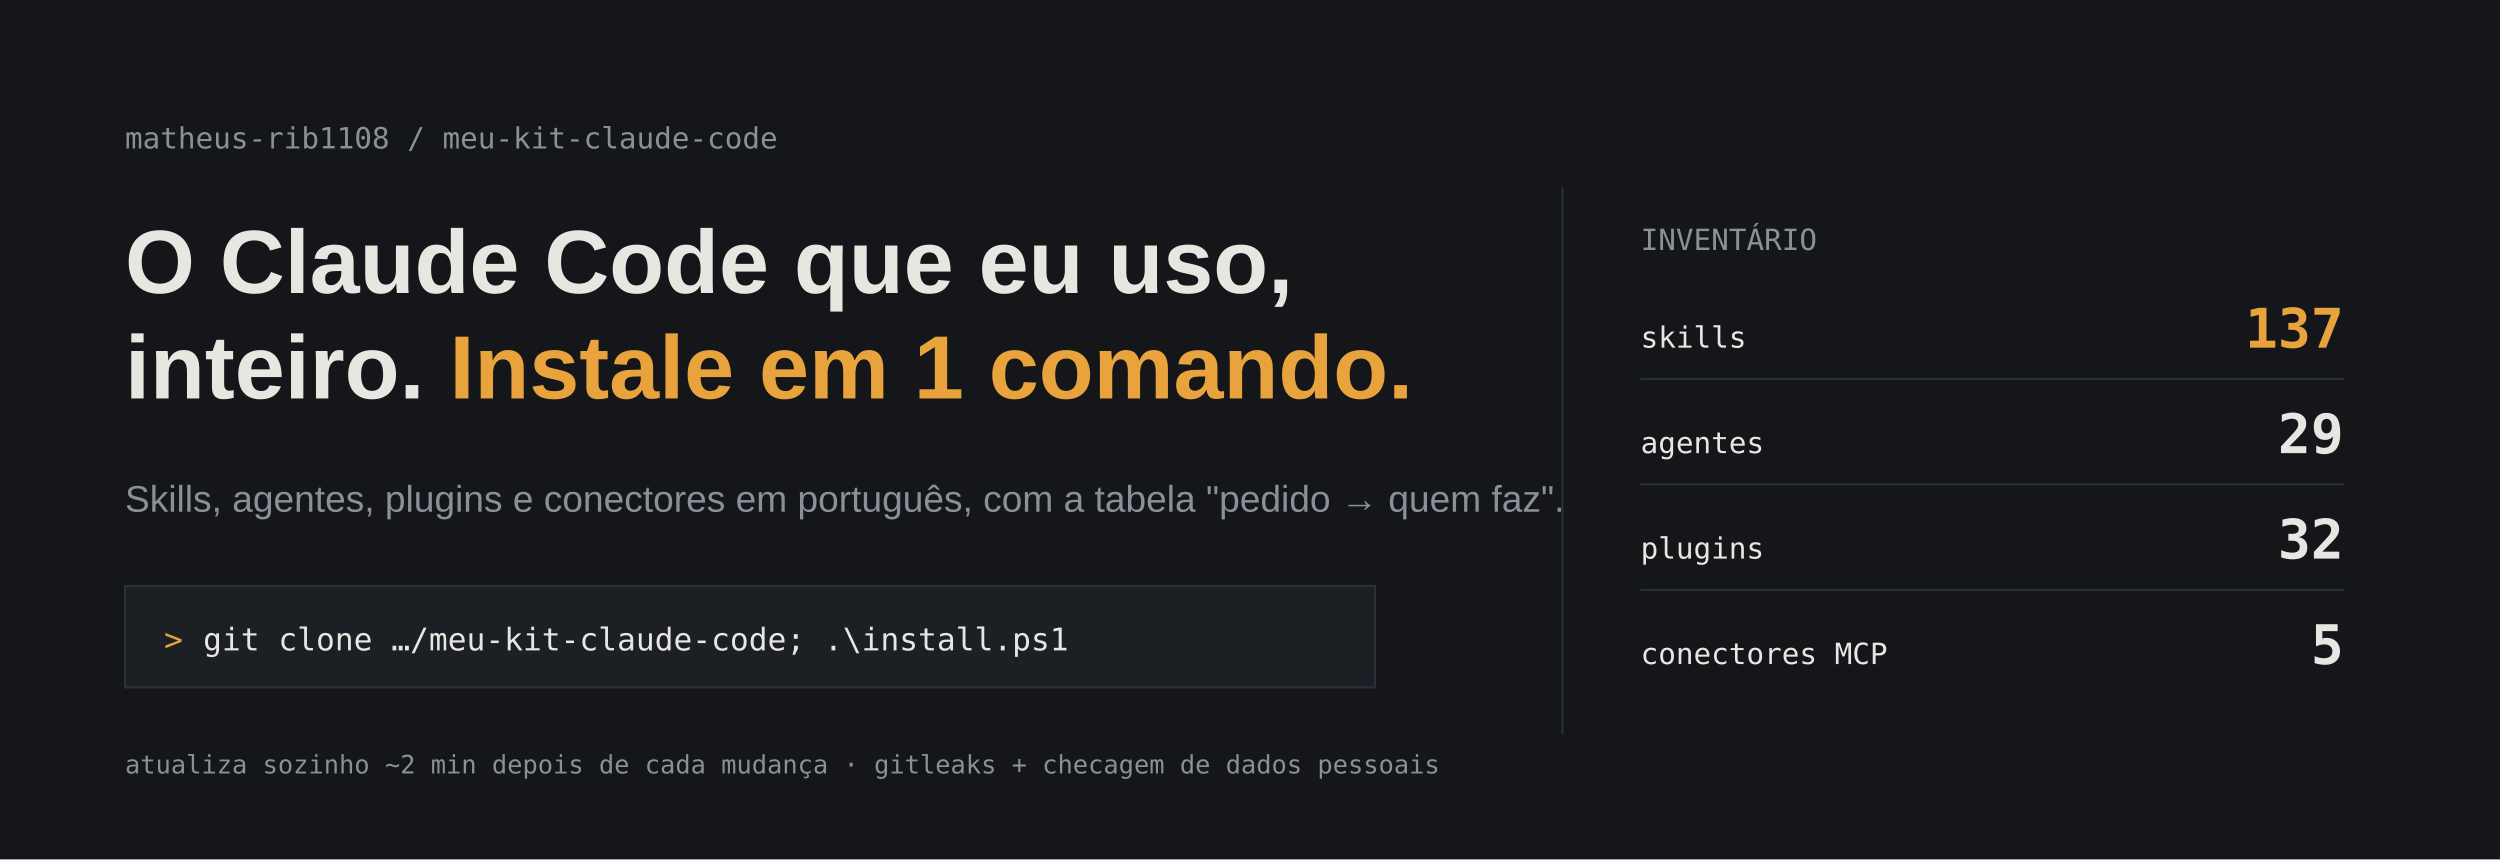
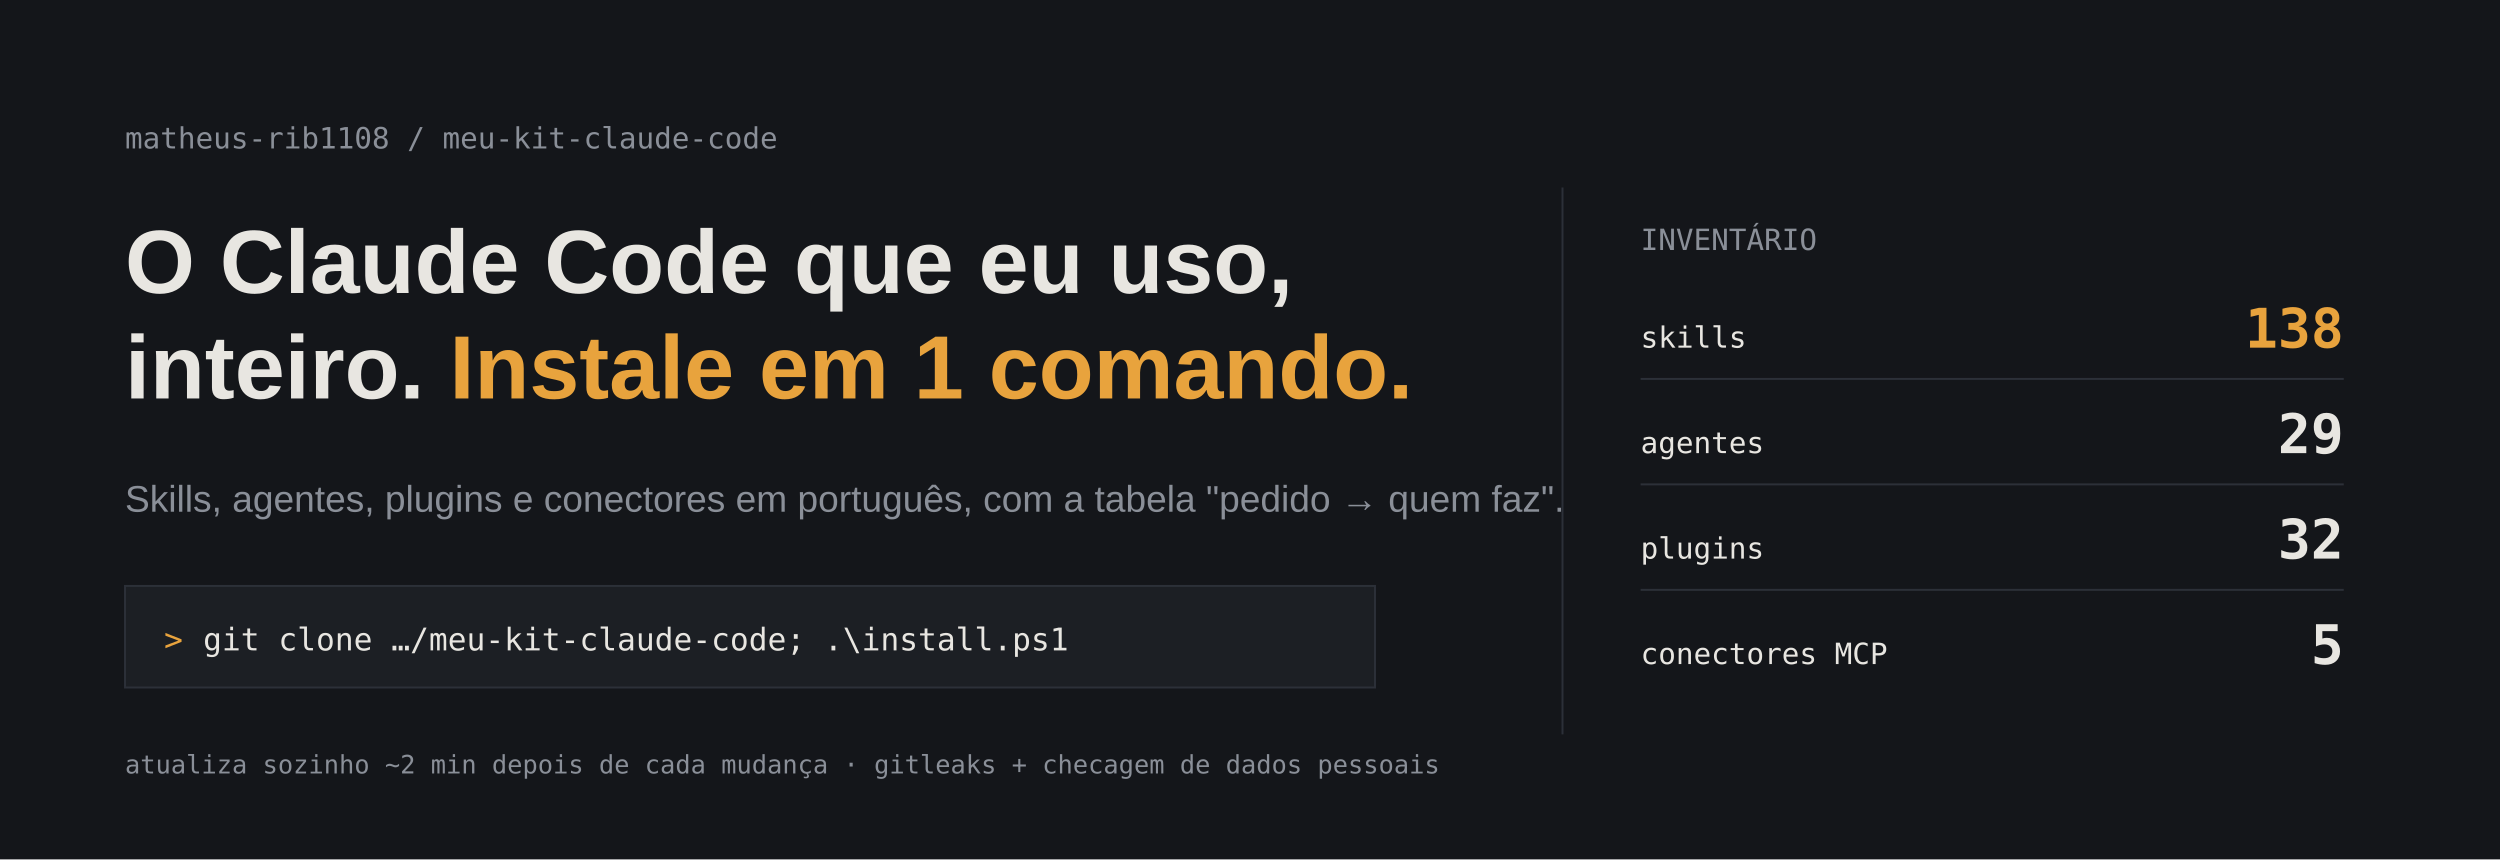
- <svg xmlns="http://www.w3.org/2000/svg" viewBox="0 0 1280 440" width="1280" height="440" role="img" aria-label="Meu kit do Claude Code: 137 skills, 29 agentes, 32 plugins, 5 conectores MCP">
+ <svg xmlns="http://www.w3.org/2000/svg" viewBox="0 0 1280 440" width="1280" height="440" role="img" aria-label="Meu kit do Claude Code: 138 skills, 29 agentes, 32 plugins, 5 conectores MCP">
  <rect width="1280" height="440" fill="#14161a" />
  <text x="64" y="76" font-family="'JetBrains Mono','Cascadia Code',Consolas,'DejaVu Sans Mono',monospace" font-size="15" fill="#8a8f98">matheus-rib1108 / meu-kit-claude-code</text>
  <text x="64" y="150" font-family="'Inter Tight','Segoe UI','Helvetica Neue',Arial,sans-serif" font-size="46" font-weight="700" fill="#e8e6e1">O Claude Code que eu uso,</text>
  <text x="64" y="204" font-family="'Inter Tight','Segoe UI','Helvetica Neue',Arial,sans-serif" font-size="46" font-weight="700" fill="#e8e6e1">inteiro. <tspan fill="#e8a33d">Instale em 1 comando.</tspan>
  </text>
  <text x="64" y="262" font-family="'Inter Tight','Segoe UI','Helvetica Neue',Arial,sans-serif" font-size="19" fill="#8a8f98">Skills, agentes, plugins e conectores em português, com a tabela "pedido → quem faz".</text>
  <rect x="64" y="300" width="640" height="52" fill="#1c1f24" stroke="#2c3038" />
  <text x="84" y="333" font-family="'JetBrains Mono','Cascadia Code',Consolas,'DejaVu Sans Mono',monospace" font-size="16" fill="#e8a33d">&gt;</text>
  <text x="104" y="333" font-family="'JetBrains Mono','Cascadia Code',Consolas,'DejaVu Sans Mono',monospace" font-size="16" fill="#e8e6e1">git clone …/meu-kit-claude-code; .\install.ps1</text>
  <text x="64" y="396" font-family="'JetBrains Mono','Cascadia Code',Consolas,'DejaVu Sans Mono',monospace" font-size="13" fill="#8a8f98">atualiza sozinho ~2 min depois de cada mudança · gitleaks + checagem de dados pessoais</text>
  <line x1="800" y1="96" x2="800" y2="376" stroke="#2c3038" />
  <text x="840" y="128" font-family="'JetBrains Mono','Cascadia Code',Consolas,'DejaVu Sans Mono',monospace" font-size="15" fill="#8a8f98">INVENTÁRIO</text>
  <text x="840" y="178" font-family="'JetBrains Mono','Cascadia Code',Consolas,'DejaVu Sans Mono',monospace" font-size="15" fill="#e8e6e1">skills</text>
-   <text x="1200" y="178" text-anchor="end" font-family="'JetBrains Mono','Cascadia Code',Consolas,'DejaVu Sans Mono',monospace" font-size="28" font-weight="700" fill="#e8a33d">137</text>
+   <text x="1200" y="178" text-anchor="end" font-family="'JetBrains Mono','Cascadia Code',Consolas,'DejaVu Sans Mono',monospace" font-size="28" font-weight="700" fill="#e8a33d">138</text>
  <line x1="840" y1="194" x2="1200" y2="194" stroke="#2c3038" />
  <text x="840" y="232" font-family="'JetBrains Mono','Cascadia Code',Consolas,'DejaVu Sans Mono',monospace" font-size="15" fill="#e8e6e1">agentes</text>
  <text x="1200" y="232" text-anchor="end" font-family="'JetBrains Mono','Cascadia Code',Consolas,'DejaVu Sans Mono',monospace" font-size="28" font-weight="700" fill="#e8e6e1">29</text>
  <line x1="840" y1="248" x2="1200" y2="248" stroke="#2c3038" />
  <text x="840" y="286" font-family="'JetBrains Mono','Cascadia Code',Consolas,'DejaVu Sans Mono',monospace" font-size="15" fill="#e8e6e1">plugins</text>
  <text x="1200" y="286" text-anchor="end" font-family="'JetBrains Mono','Cascadia Code',Consolas,'DejaVu Sans Mono',monospace" font-size="28" font-weight="700" fill="#e8e6e1">32</text>
  <line x1="840" y1="302" x2="1200" y2="302" stroke="#2c3038" />
  <text x="840" y="340" font-family="'JetBrains Mono','Cascadia Code',Consolas,'DejaVu Sans Mono',monospace" font-size="15" fill="#e8e6e1">conectores MCP</text>
  <text x="1200" y="340" text-anchor="end" font-family="'JetBrains Mono','Cascadia Code',Consolas,'DejaVu Sans Mono',monospace" font-size="28" font-weight="700" fill="#e8e6e1">5</text>
</svg>
